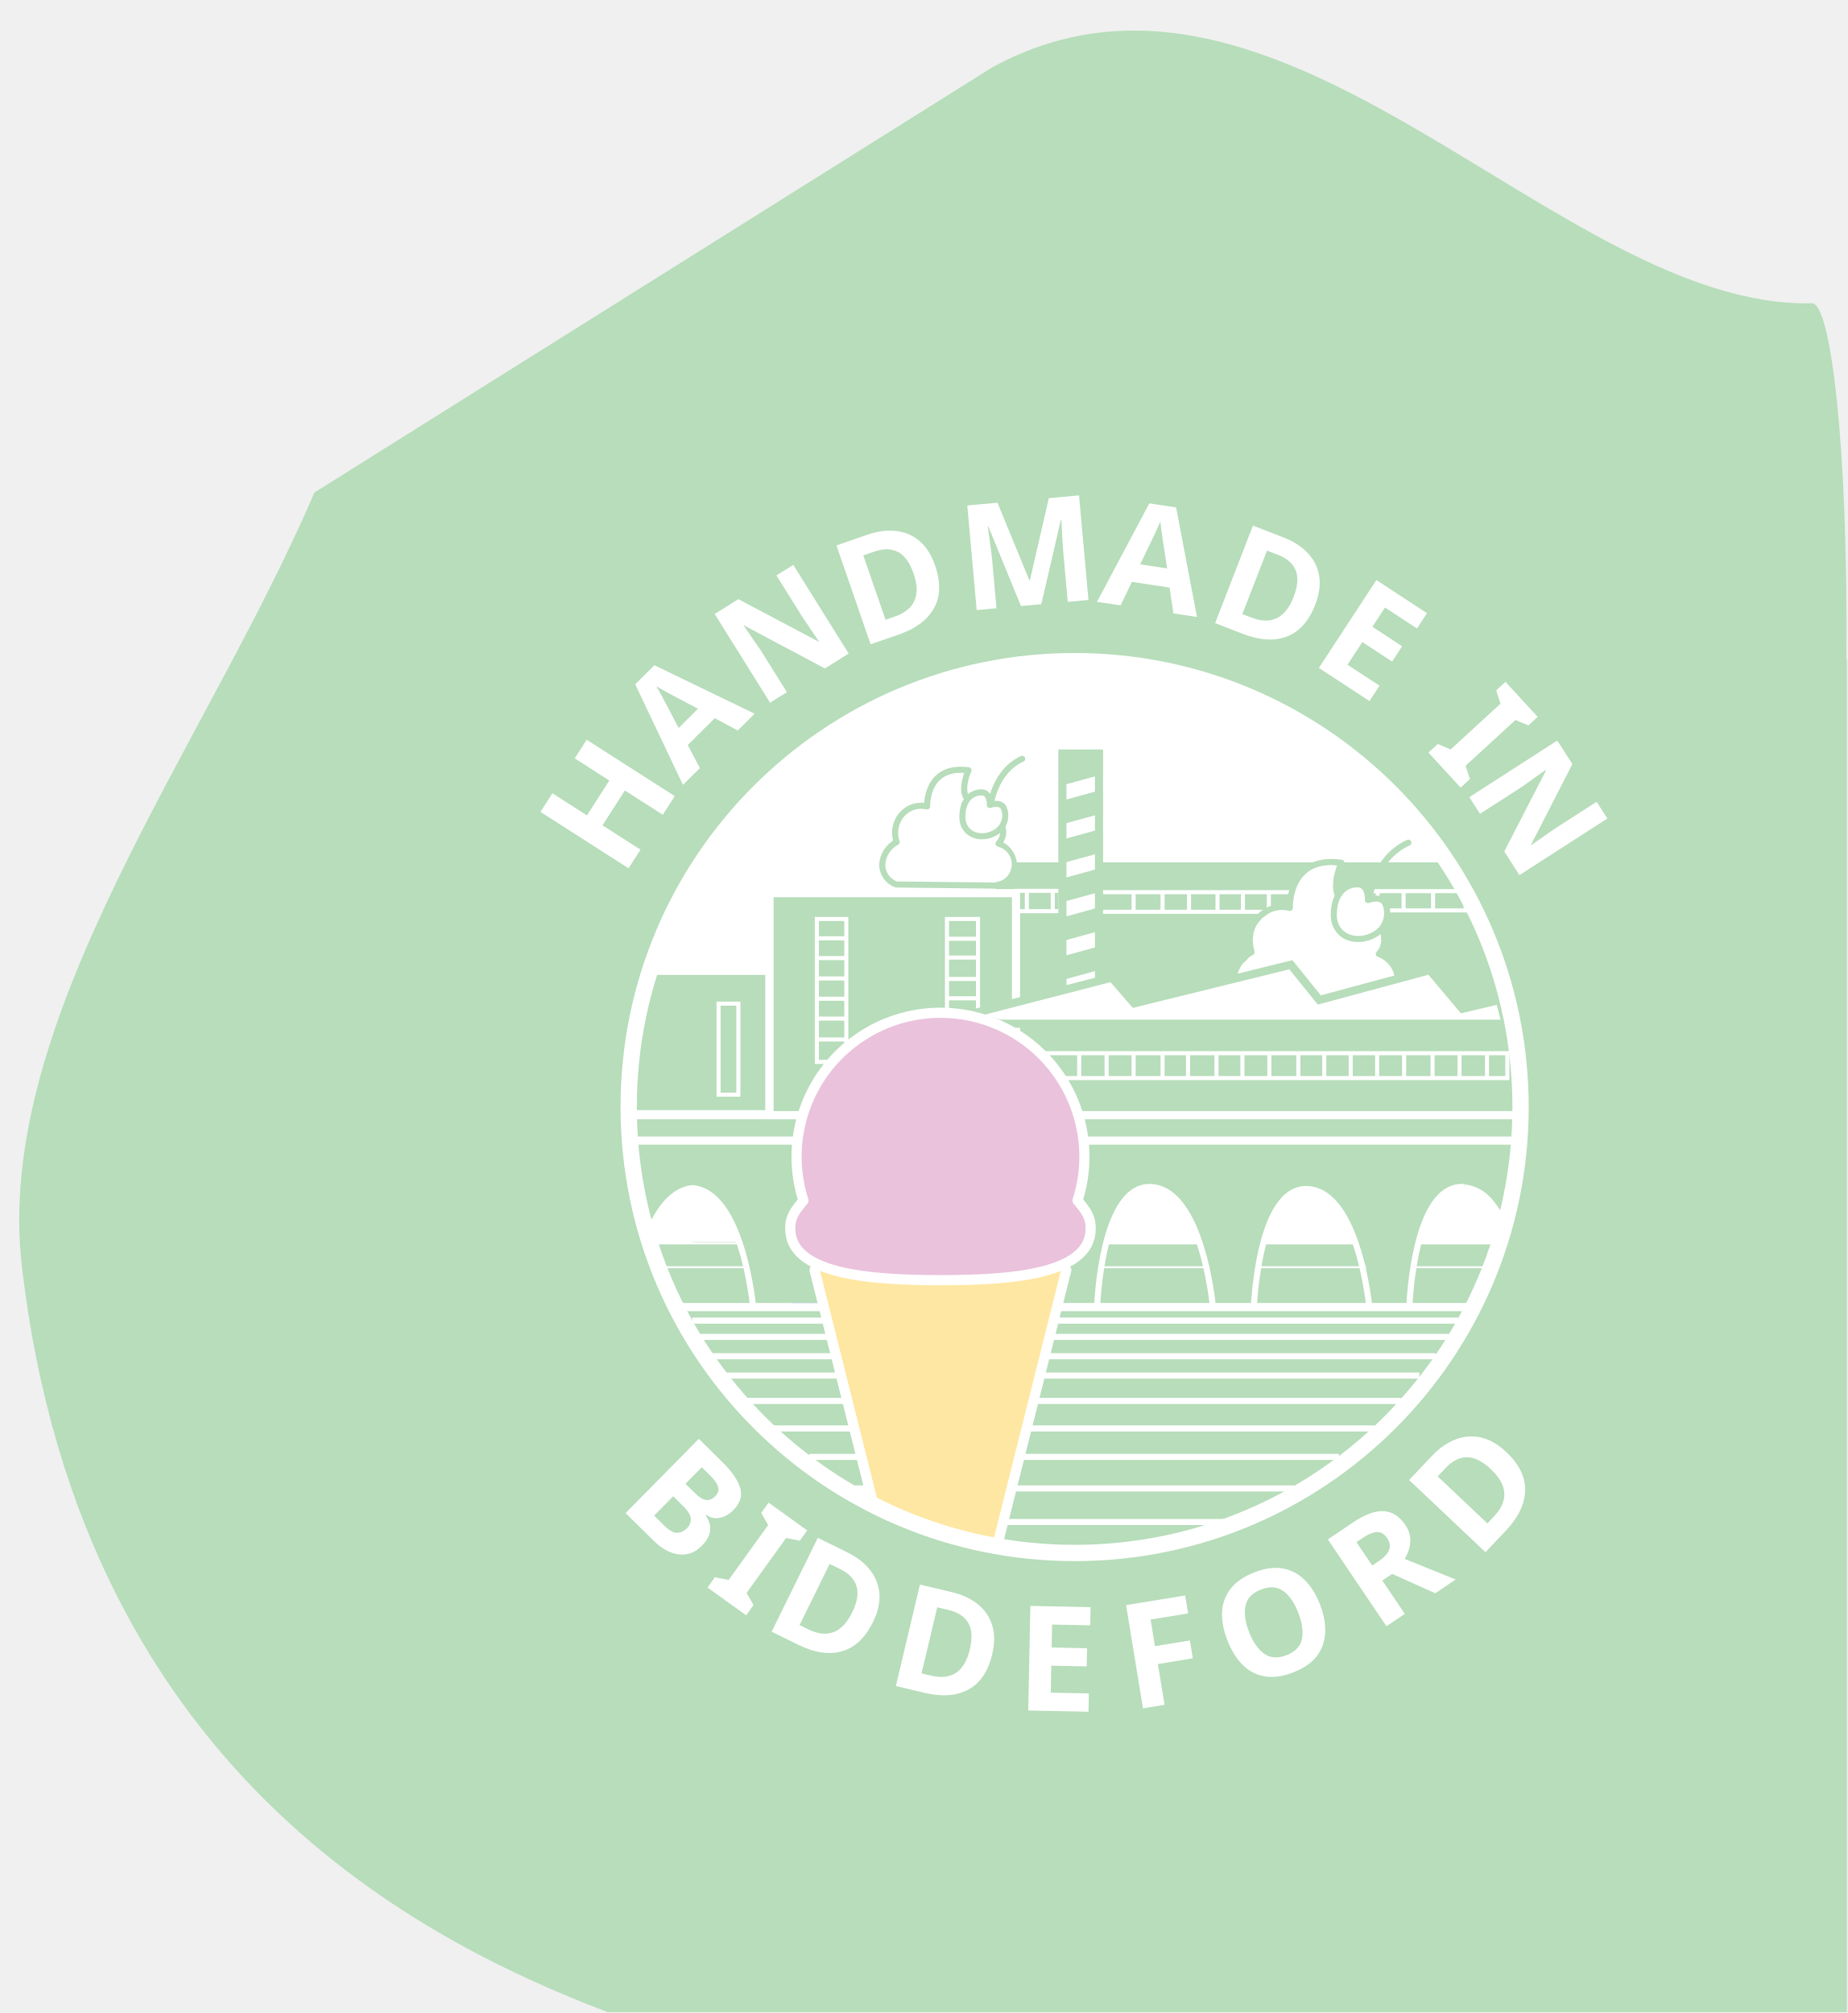
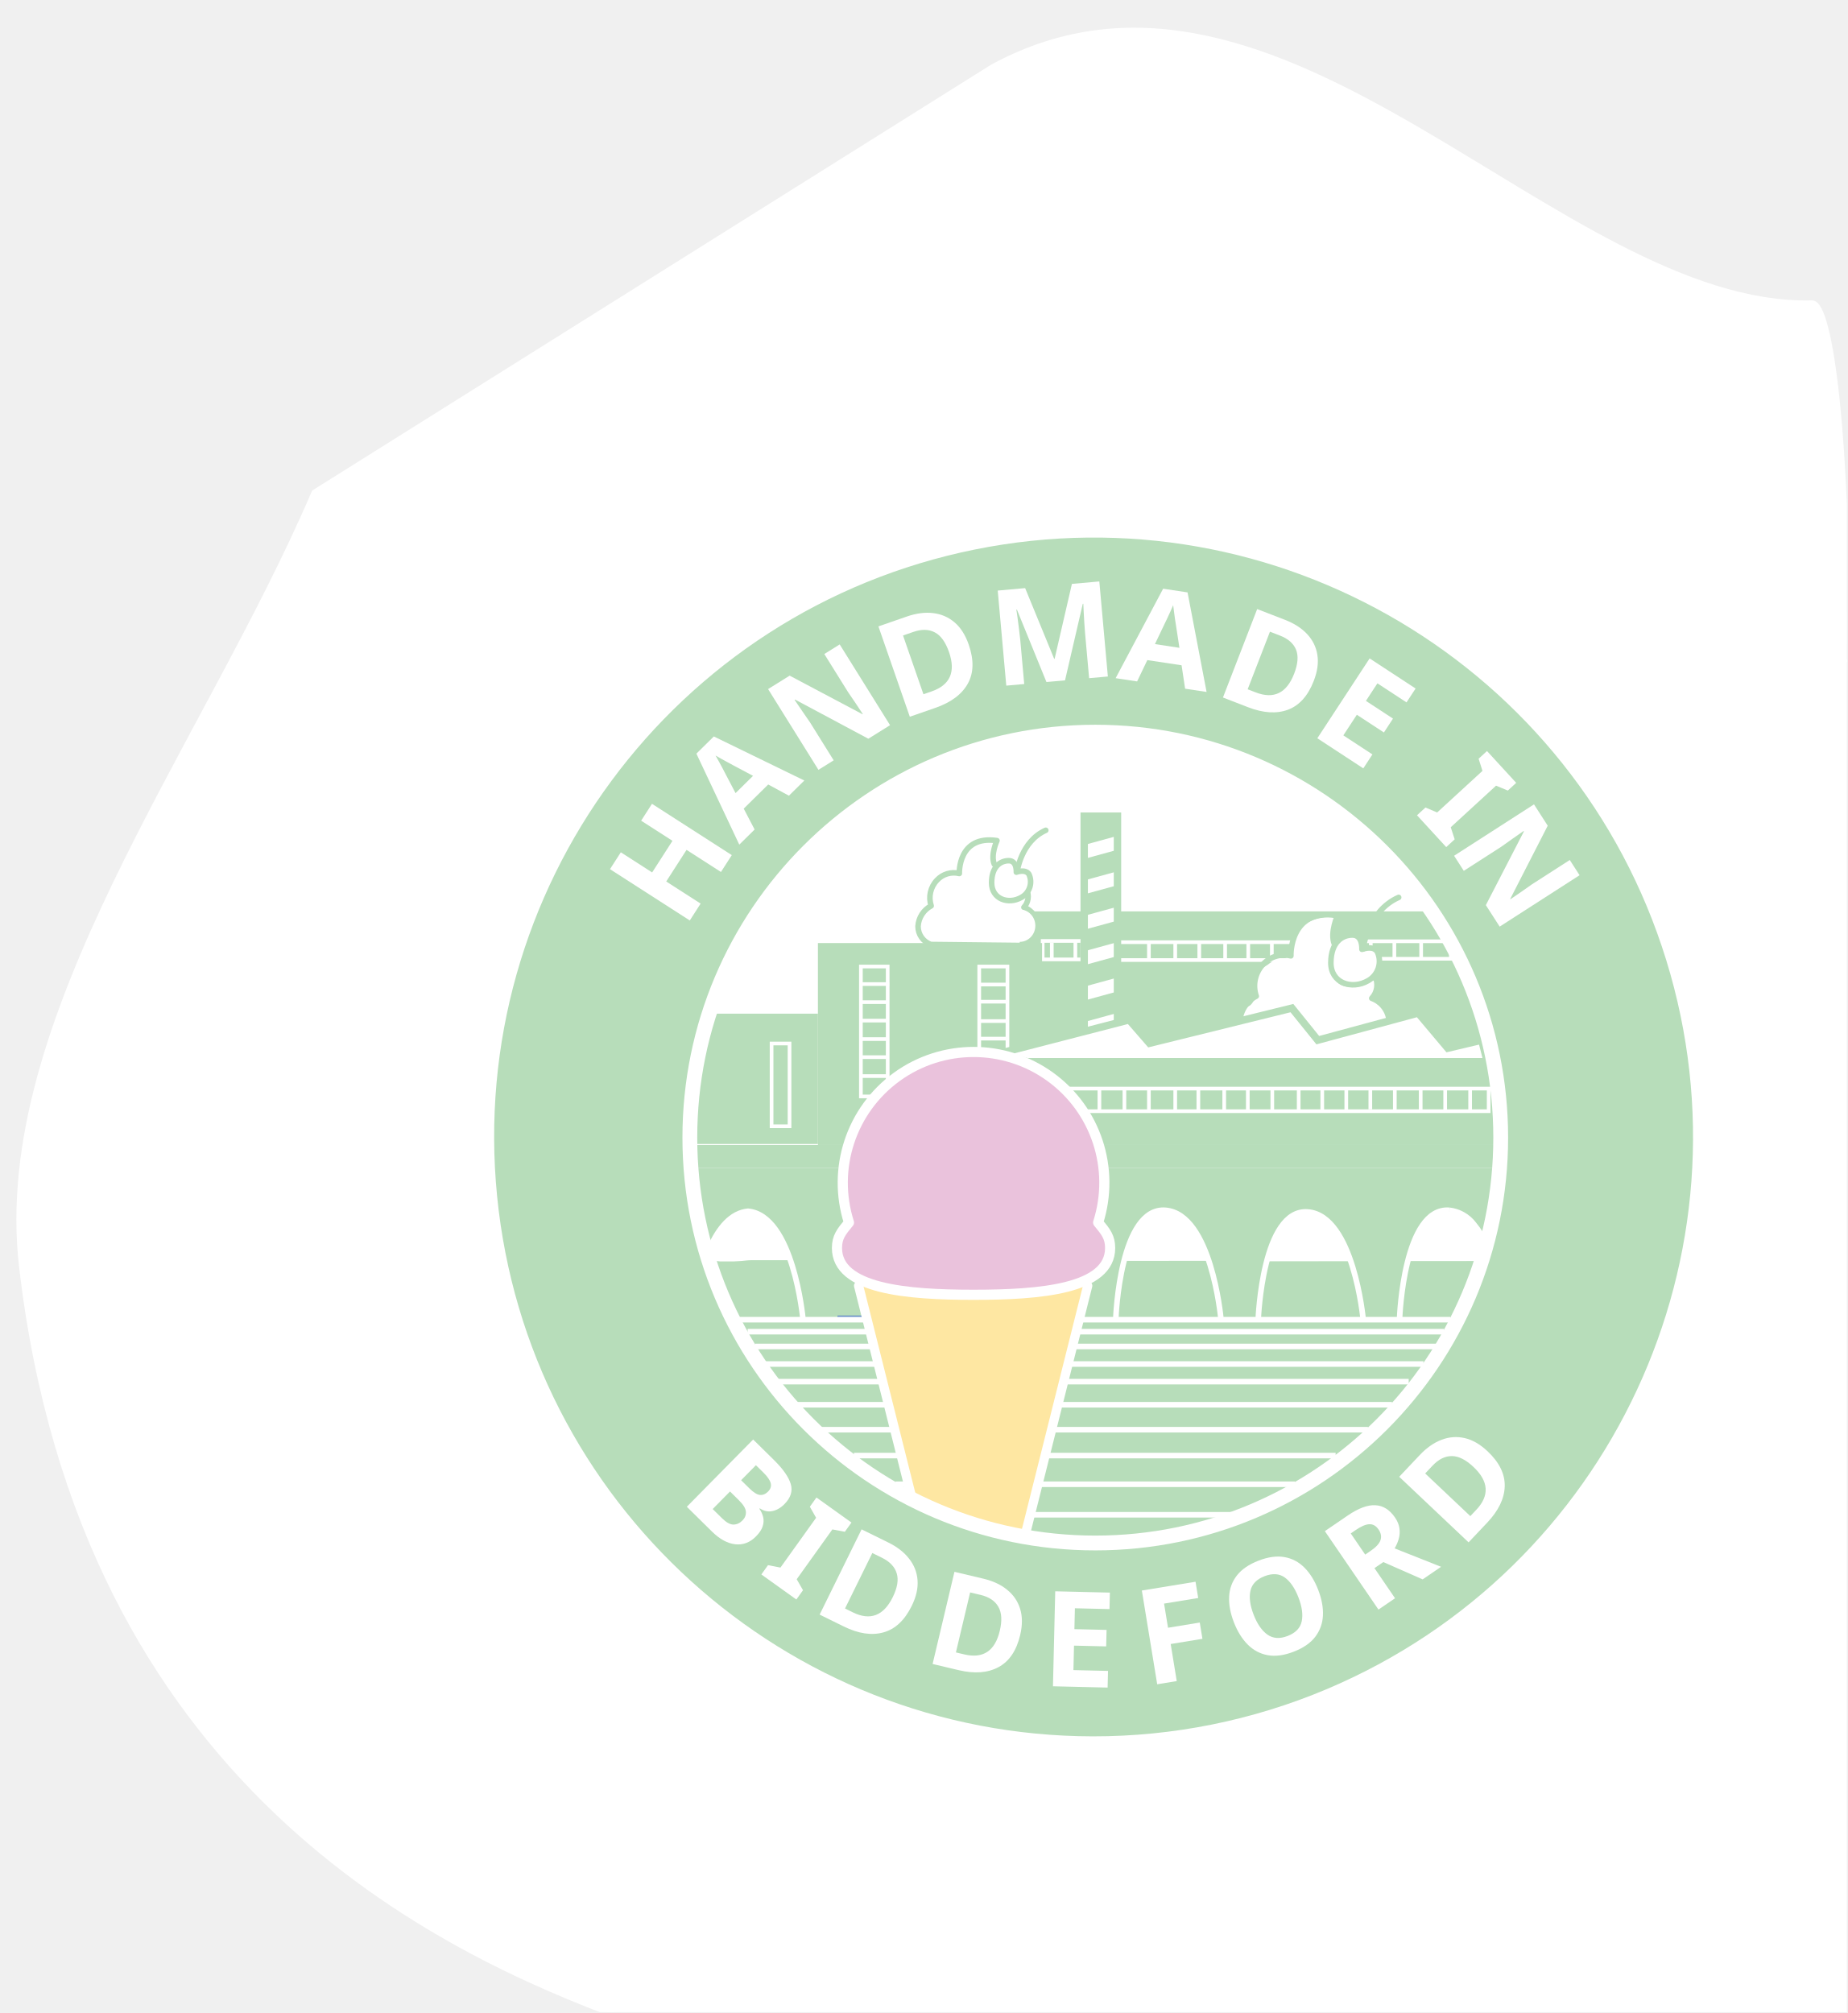
<svg xmlns="http://www.w3.org/2000/svg" id="Layer_1" data-name="Layer 1" viewBox="0 0 322.11 350.94">
  <defs>
-     <style>.cls-1,.cls-12,.cls-14,.cls-15,.cls-16,.cls-17,.cls-19,.cls-23{fill:none;}.cls-2{clip-path:url(#clip-path);}.cls-10,.cls-11,.cls-3,.cls-8,.cls-9{fill:#b7ddba;}.cls-13,.cls-20,.cls-24,.cls-26,.cls-4{fill:#fff;}.cls-5{fill:#7f8081;}.cls-6{fill:#6a92c7;}.cls-7{fill:#485ea4;}.cls-18,.cls-7{stroke:#010101;}.cls-10,.cls-11,.cls-12,.cls-13,.cls-14,.cls-15,.cls-16,.cls-19,.cls-20,.cls-23,.cls-7,.cls-8,.cls-9{stroke-miterlimit:10;}.cls-7,.cls-8{stroke-width:0.35px;}.cls-10,.cls-11,.cls-12,.cls-13,.cls-16,.cls-22,.cls-23,.cls-25,.cls-8,.cls-9{stroke:#fff;}.cls-18,.cls-19,.cls-20,.cls-9{stroke-width:1.42px;}.cls-10,.cls-12,.cls-13,.cls-14{stroke-width:0.71px;}.cls-11{stroke-width:1.43px;}.cls-14,.cls-15{stroke:#231f20;}.cls-15,.cls-16,.cls-17,.cls-24{stroke-width:1.06px;}.cls-17,.cls-19,.cls-20,.cls-24{stroke:#b7ddba;}.cls-17,.cls-18,.cls-22,.cls-24,.cls-25{stroke-linecap:round;stroke-linejoin:round;}.cls-18{fill:#f26342;}.cls-21{clip-path:url(#clip-path-2);}.cls-22{fill:#fee7a2;}.cls-22,.cls-25{stroke-width:1.77px;}.cls-23{stroke-width:2.84px;}.cls-25{fill:#eac2dc;}.cls-26{font-size:25.53px;font-family:Averta-Semibold, Averta;font-weight:700;}</style>
+     <style>.cls-1,.cls-10,.cls-11,.cls-12,.cls-13,.cls-14,.cls-15,.cls-16,.cls-20{fill:none;}.cls-2{clip-path:url(#clip-path);}.cls-17,.cls-21,.cls-23,.cls-24,.cls-25,.cls-26,.cls-27,.cls-28,.cls-3,.cls-4{fill:#fff;}.cls-10,.cls-13,.cls-19,.cls-20,.cls-22,.cls-3,.cls-9{stroke:#fff;}.cls-10,.cls-11,.cls-12,.cls-13,.cls-16,.cls-17,.cls-20,.cls-3,.cls-8,.cls-9{stroke-miterlimit:10;}.cls-5{fill:#7f8081;}.cls-6,.cls-9{fill:#b7ddba;}.cls-7{fill:#6a92c7;}.cls-8{fill:#485ea4;stroke-width:0.32px;}.cls-15,.cls-8{stroke:#010101;}.cls-10,.cls-11,.cls-9{stroke-width:0.64px;}.cls-11,.cls-12{stroke:#231f20;}.cls-12,.cls-13,.cls-14,.cls-21{stroke-width:0.97px;}.cls-14,.cls-16,.cls-17,.cls-21{stroke:#b7ddba;}.cls-14,.cls-15,.cls-19,.cls-21,.cls-22{stroke-linecap:round;stroke-linejoin:round;}.cls-15,.cls-16,.cls-17{stroke-width:1.29px;}.cls-18{clip-path:url(#clip-path-2);}.cls-19{fill:#fee7a2;stroke-width:1.61px;}.cls-20{stroke-width:2.58px;}.cls-22{fill:#eac2dc;stroke-width:1.77px;}.cls-23,.cls-24,.cls-25,.cls-26,.cls-27,.cls-28{isolation:isolate;font-family:Averta-Bold, Averta;font-weight:700;}.cls-23{font-size:23.21px;}.cls-24{font-size:23.14px;}.cls-25{font-size:23.34px;}.cls-26{font-size:23.3px;}.cls-27{font-size:23.15px;}.cls-28{font-size:23.31px;}</style>
    <clipPath id="clip-path">
-       <rect class="cls-1" x="0.14" y="0.15" width="321.84" height="350.64" transform="translate(322.11 350.94) rotate(-180)" />
+       <rect class="cls-1" x="0.13" y="0.15" width="321.84" height="350.64" />
    </clipPath>
    <clipPath id="clip-path-2">
-       <circle class="cls-1" cx="187.34" cy="193" r="77.74" />
+       <circle class="cls-1" cx="190.94" cy="198.32" r="70.68" />
    </clipPath>
  </defs>
  <g class="cls-2">
    <path class="cls-3" d="M54.81,85.87,173,11.73c50.38-27.41,98.58,42.18,142.88,41.14,3.26-.08,6.31,24.61,6,62.07h3.66V356.27H244.11v-4.33H109c-32.5-12-94.64-40.88-105.17-131.06C-1.25,177.64,35.79,130.28,54.81,85.87Z" />
  </g>
-   <path class="cls-4" d="M155.16,154.36a12,12,0,0,1-1.37-2.26,5.85,5.85,0,0,1,.26-1.55c.6-1.86,2-2.83,2.27-4.75a6.07,6.07,0,0,1,1.12-3.19c1.16-1.25,3.78-.56,4.45-2.12a3.83,3.83,0,0,0,.2-1,5.31,5.31,0,0,1,5.49-4.32,1,1,0,0,1,.61.21c.12.12-.09.33,0,.49.4,1.41,0,2.8-.22,4.25a5.16,5.16,0,0,0,1.25,4.2c1.06,1,2.76,1.08,4.22.77.54-.11,1.23-.19,1.5.29s-.09,1,0,1.46c.08.29-.63.6-.42.82.9.92,2.41,2.09,2.38,3.37a3.89,3.89,0,0,1-1.81,3.23c-1,.61-1.51,1.26-2.7,1.29-4,.09-8.66-.42-12.62-.33C157.81,155.32,156.45,155.83,155.16,154.36Z" />
-   <rect class="cls-5" x="110.4" y="204" width="160.62" height="12.41" />
-   <rect class="cls-3" x="109.51" y="198.85" width="156.98" height="28.99" />
-   <polygon class="cls-6" points="153.37 228.35 137.79 228.35 138.68 220.19 153.37 220.19 153.37 228.35" />
-   <polygon class="cls-7" points="153.07 220.93 138.59 220.93 138.59 216.76 151.83 216.76 153.07 220.93" />
-   <path class="cls-4" d="M247.4,216.71a11,11,0,0,1,1.29-4.55,9,9,0,0,1,4.19-4.59,5.57,5.57,0,0,1,5.78,1A26.75,26.75,0,0,0,261,211a1.67,1.67,0,0,1,.54.48,1.36,1.36,0,0,1,.12.75,8.16,8.16,0,0,1-1.16,4.51Z" />
-   <path class="cls-4" d="M220.13,216.77a10.78,10.78,0,0,1,2.18-5.85c1.14-1.69,2.64-3.35,4.64-3.69a5.6,5.6,0,0,1,3.88.92,12.4,12.4,0,0,1,2.92,2.82,9.11,9.11,0,0,1,.91,1.32c.76,1.4.9,3.08,1.67,4.47Z" />
-   <path class="cls-4" d="M192.83,216.65A10.7,10.7,0,0,1,195,210.8c1.14-1.69,2.64-3.35,4.64-3.69a5.66,5.66,0,0,1,3.88.93,12.56,12.56,0,0,1,2.92,2.81,10,10,0,0,1,.91,1.32c.76,1.4.9,3.08,1.67,4.47Z" />
-   <polygon class="cls-3" points="238.84 228.35 218.63 228.35 219.16 220.19 237.33 220.19 238.84 228.35" />
-   <polygon class="cls-8" points="237.95 220.93 219.16 220.93 220.32 216.76 236.45 216.76 237.95 220.93" />
-   <polygon class="cls-8" points="210.65 220.93 191.86 220.93 193.02 216.76 209.15 216.76 210.65 220.93" />
-   <polygon class="cls-3" points="266.05 228.35 245.84 228.35 246.37 220.19 264.55 220.19 266.05 228.35" />
-   <polygon class="cls-8" points="265.17 220.93 246.37 220.93 247.54 216.76 263.66 216.76 265.17 220.93" />
-   <rect class="cls-3" x="115.01" y="220.19" width="15.58" height="8.17" />
-   <path class="cls-4" d="M113.32,214.19a8.23,8.23,0,0,1,1.26-2.51,11.54,11.54,0,0,1,4.18-3.75,6.78,6.78,0,0,1,2.67-.51,3.69,3.69,0,0,1,1.8.37,8.36,8.36,0,0,1,1.73,1.78c.42.46.93.84,1.31,1.33a7,7,0,0,1,.77,1.36c.67,1.4,1.25,2.86,1.91,4.26h-7.62C119.09,216.52,112.32,218.27,113.32,214.19Z" />
-   <rect class="cls-4" x="113.35" y="113.58" width="148.21" height="55.08" />
-   <rect class="cls-9" x="172.85" y="149.63" width="91.95" height="44.79" />
-   <rect class="cls-9" x="108.98" y="169.25" width="25.17" height="25" />
-   <polygon class="cls-8" points="130.29 220.93 114.3 220.93 114.3 216.76 128.93 216.76 130.29 220.93" />
-   <rect class="cls-9" x="109.51" y="194.42" width="155.83" height="4.43" />
-   <rect class="cls-10" x="191.55" y="155.54" width="33.81" height="3.42" />
-   <rect class="cls-10" x="232.88" y="155.36" width="22.63" height="3.36" />
-   <rect class="cls-10" x="177.26" y="155.3" width="7.6" height="3.55" />
-   <path class="cls-11" d="M117.61,227.87h139a97.08,97.08,0,0,1-24.25,28.21c-21.57,17-63.71,25.27-98.42-5C126.34,244.48,125.44,238.84,117.61,227.87Z" />
-   <path class="cls-4" d="M216.55,175.69c-1.23-.31-.78-1.44-1.07-2.67s-1.14-2.4-.4-3.56a4.13,4.13,0,0,1,1-1.23c.28-.2.61-.33.89-.53,1-.72,1.1-2.12,1.07-3.33s-.07-2.58.76-3.47a15.52,15.52,0,0,1,1.61-1.14,4.93,4.93,0,0,1,2.61-1.06,2.1,2.1,0,0,0,1.65-.81,4.16,4.16,0,0,0,.32-1.73,5.77,5.77,0,0,1,2.87-4.34,7.94,7.94,0,0,1,5.49-.92c.2,2.44-.51,4.91-.41,7.6.05,1.6-.43,3.41.66,4.57s2.64,1.07,4.06.86a21.11,21.11,0,0,0,3.53-1.37c-.36,1.56-.93,4.73.64,5,1.28.25.9.51,1,.88a6,6,0,0,1,.51,1.85c.12,1.88,0,4.18-1.61,5.1a4.86,4.86,0,0,1-2.07.47,109.75,109.75,0,0,1-12.3.28c-2-.06-4.05-.2-6.07-.36C219.77,175.69,218.12,176.08,216.55,175.69Z" />
-   <rect class="cls-10" x="125.27" y="174.97" width="3.45" height="15.87" />
-   <rect class="cls-9" x="134.15" y="155.71" width="42.97" height="38.71" />
-   <rect class="cls-10" x="142.4" y="160.21" width="5.14" height="24.92" />
-   <rect class="cls-10" x="165.09" y="160.21" width="5.41" height="17.48" />
-   <line class="cls-12" x1="142.13" y1="163.58" x2="147.81" y2="163.58" />
-   <line class="cls-12" x1="142.31" y1="167.03" x2="147.54" y2="167.03" />
-   <line class="cls-12" x1="142.31" y1="170.58" x2="147.54" y2="170.58" />
-   <line class="cls-12" x1="142.22" y1="174.12" x2="147.45" y2="174.12" />
-   <line class="cls-12" x1="142.31" y1="177.58" x2="147.63" y2="177.58" />
-   <line class="cls-12" x1="142.4" y1="181.22" x2="147.36" y2="181.22" />
-   <line class="cls-13" x1="165.18" y1="163.66" x2="170.41" y2="163.66" />
-   <line class="cls-13" x1="164.91" y1="166.94" x2="170.59" y2="166.94" />
-   <line class="cls-13" x1="165" y1="170.67" x2="170.67" y2="170.67" />
-   <line class="cls-13" x1="165" y1="174.04" x2="170.59" y2="174.04" />
-   <line class="cls-12" x1="179.01" y1="155.6" x2="179.01" y2="158.88" />
-   <line class="cls-12" x1="183.53" y1="155.42" x2="183.53" y2="158.97" />
-   <line class="cls-12" x1="197.62" y1="155.6" x2="197.62" y2="159.05" />
-   <line class="cls-12" x1="202.67" y1="155.69" x2="202.67" y2="158.88" />
-   <line class="cls-13" x1="207.28" y1="155.6" x2="207.28" y2="158.97" />
-   <line class="cls-12" x1="212.25" y1="155.6" x2="212.25" y2="158.88" />
-   <line class="cls-12" x1="216.68" y1="155.6" x2="216.68" y2="158.97" />
-   <line class="cls-12" x1="221.2" y1="155.6" x2="221.2" y2="158.88" />
-   <line class="cls-12" x1="240.17" y1="155.6" x2="240.17" y2="158.61" />
-   <line class="cls-12" x1="244.69" y1="155.6" x2="244.69" y2="158.88" />
-   <line class="cls-12" x1="249.83" y1="155.6" x2="249.83" y2="158.88" />
-   <line class="cls-14" x1="169.26" y1="183.52" x2="169.26" y2="187.86" />
-   <line class="cls-14" x1="173.87" y1="183.61" x2="173.87" y2="187.86" />
-   <line class="cls-14" x1="179.1" y1="183.52" x2="179.1" y2="187.86" />
-   <line class="cls-14" x1="183.53" y1="183.61" x2="183.53" y2="187.86" />
-   <polygon class="cls-3" points="262.77 183.61 262.77 187.95 259.23 187.95 259.23 187.77 259.23 183.61 262.77 183.61" />
-   <polygon class="cls-3" points="259.23 187.77 259.23 187.95 254.44 187.95 254.44 187.69 254.44 183.61 259.23 183.61 259.23 187.77" />
-   <polygon class="cls-3" points="254.44 187.69 254.44 187.95 249.74 187.95 249.74 183.7 249.74 183.61 254.44 183.61 254.44 187.69" />
-   <polygon class="cls-3" points="249.74 183.7 249.74 187.95 244.78 187.95 244.78 187.69 244.78 183.61 249.74 183.61 249.74 183.7" />
-   <polygon class="cls-3" points="244.78 187.69 244.78 187.95 240.08 187.95 240.08 187.6 240.08 183.61 244.78 183.61 244.78 187.69" />
-   <polygon class="cls-3" points="240.08 187.6 240.08 187.95 235.47 187.95 235.47 187.77 235.47 183.61 240.08 183.61 240.08 187.6" />
-   <polygon class="cls-3" points="235.47 187.77 235.47 187.95 230.86 187.95 230.86 183.61 235.47 183.61 235.47 187.77" />
-   <polygon class="cls-3" points="230.86 183.61 230.86 187.95 226.34 187.95 226.34 187.86 226.34 183.61 230.86 183.61" />
-   <polygon class="cls-3" points="226.34 187.86 226.34 187.95 221.29 187.95 221.29 187.77 221.29 183.61 226.34 183.61 226.34 187.86" />
-   <polygon class="cls-3" points="221.29 187.77 221.29 187.95 216.59 187.95 216.59 187.86 216.59 183.61 221.29 183.61 221.29 187.77" />
-   <polygon class="cls-3" points="216.59 187.86 216.59 187.95 212.07 187.95 212.07 183.61 216.59 183.61 216.59 187.86" />
-   <polygon class="cls-3" points="212.07 183.61 212.07 187.95 207.1 187.95 207.1 187.86 207.1 183.61 212.07 183.61" />
-   <polygon class="cls-3" points="207.1 187.86 207.1 187.95 202.67 187.95 202.67 187.77 202.67 183.61 207.1 183.61 207.1 187.86" />
-   <polygon class="cls-3" points="202.67 187.77 202.67 187.95 197.62 187.95 197.62 187.77 197.62 183.61 202.67 183.61 202.67 187.77" />
-   <polygon class="cls-3" points="197.62 187.77 197.62 187.95 192.92 187.95 192.92 187.77 192.92 183.61 197.62 183.61 197.62 187.77" />
-   <polygon class="cls-3" points="192.92 187.77 192.92 187.95 188.14 187.95 188.14 183.61 192.92 183.61 192.92 187.77" />
-   <rect class="cls-3" x="164.56" y="183.61" width="23.58" height="4.34" />
-   <polygon class="cls-12" points="259.23 183.61 262.77 183.61 262.77 187.95 259.23 187.95 254.44 187.95 249.74 187.95 244.78 187.95 240.08 187.95 235.47 187.95 230.86 187.95 226.34 187.95 221.29 187.95 216.59 187.95 212.07 187.95 207.1 187.95 202.67 187.95 197.62 187.95 192.92 187.95 188.14 187.95 164.56 187.95 164.56 183.61 188.14 183.61 192.92 183.61 197.62 183.61 202.67 183.61 207.1 183.61 212.07 183.61 216.59 183.61 221.29 183.61 226.34 183.61 230.86 183.61 235.47 183.61 240.08 183.61 244.78 183.61 249.74 183.61 254.44 183.61 259.23 183.61" />
-   <polyline class="cls-12" points="188.14 183.52 188.14 183.61 188.14 187.95 188.14 188.04" />
-   <polyline class="cls-12" points="192.92 183.52 192.92 183.61 192.92 187.77" />
-   <line class="cls-12" x1="197.62" y1="183.61" x2="197.62" y2="187.77" />
-   <polyline class="cls-12" points="202.67 183.52 202.67 183.61 202.67 187.77" />
-   <line class="cls-12" x1="207.11" y1="183.61" x2="207.11" y2="187.86" />
-   <line class="cls-12" x1="212.07" y1="183.61" x2="212.07" y2="187.95" />
-   <line class="cls-12" x1="216.59" y1="183.61" x2="216.59" y2="187.86" />
-   <polyline class="cls-12" points="221.29 183.52 221.29 183.61 221.29 187.77" />
-   <line class="cls-12" x1="226.34" y1="183.61" x2="226.34" y2="187.86" />
-   <line class="cls-12" x1="230.86" y1="183.61" x2="230.86" y2="187.95" />
-   <polyline class="cls-12" points="235.47 183.52 235.47 183.61 235.47 187.77" />
-   <line class="cls-12" x1="240.08" y1="183.61" x2="240.08" y2="187.6" />
-   <line class="cls-12" x1="244.78" y1="183.61" x2="244.78" y2="187.69" />
-   <polyline class="cls-12" points="249.74 183.7 249.74 187.95 249.74 188.13" />
-   <polyline class="cls-12" points="254.44 183.43 254.44 183.61 254.44 187.69" />
-   <line class="cls-12" x1="259.23" y1="183.61" x2="259.23" y2="187.77" />
-   <path class="cls-15" d="M164,227.35s.79-21.29,9.53-20.58,10.59,20.58,10.59,20.58" />
-   <line class="cls-16" x1="120.68" y1="230.23" x2="254.17" y2="230.23" />
-   <line class="cls-16" x1="122.1" y1="233.07" x2="253.11" y2="233.07" />
-   <line class="cls-16" x1="124.05" y1="236.44" x2="250.27" y2="236.44" />
-   <line class="cls-16" x1="126.35" y1="239.81" x2="247.44" y2="239.81" />
-   <line class="cls-16" x1="244.25" y1="244.24" x2="129.37" y2="244.24" />
-   <line class="cls-16" x1="239.64" y1="249.03" x2="134.51" y2="249.03" />
-   <line class="cls-16" x1="233.43" y1="253.99" x2="141.07" y2="253.99" />
-   <line class="cls-16" x1="225.63" y1="259.49" x2="149.05" y2="259.49" />
-   <line class="cls-16" x1="213.75" y1="265.34" x2="157.02" y2="265.34" />
-   <line class="cls-14" x1="235.56" y1="155.6" x2="235.56" y2="158.61" />
-   <path class="cls-17" d="M172.7,140.29s.74-5.85,5.5-8" />
-   <path class="cls-3" d="M186.85,307.83a115,115,0,1,1,44.89-9.07A114.62,114.62,0,0,1,186.85,307.83Zm0-193.06a77.74,77.74,0,1,0,55,22.77A77.23,77.23,0,0,0,186.85,114.77Z" />
-   <line class="cls-18" x1="218.11" y1="177.3" x2="240.58" y2="177.55" />
-   <path class="cls-16" d="M218.59,227.88s.78-21.28,9.52-20.57,10.6,20.57,10.6,20.57" />
-   <path class="cls-16" d="M120.68,207.13c8.75.71,10.59,20.58,10.59,20.58" />
-   <path class="cls-16" d="M245.71,227.53s.78-21.29,9.53-20.58" />
-   <path class="cls-16" d="M191.28,227.53s.79-21.29,9.53-20.58,10.6,20.58,10.6,20.58" />
-   <polyline class="cls-16" points="255.41 227.93 211.41 227.93 191.28 227.93 118.38 227.93" />
-   <path class="cls-16" d="M120.81,207.13c-3.28.26-5.73,3.34-7.34,6.94" />
-   <path class="cls-16" d="M255.24,207a6.89,6.89,0,0,1,4.69,2.68,17,17,0,0,1,2.38,3.87" />
-   <rect class="cls-3" x="185.21" y="131.31" width="6.38" height="46.27" />
-   <rect class="cls-4" x="185.03" y="149.68" width="6.65" height="2.57" transform="translate(-33.24 55.24) rotate(-15.35)" />
-   <rect class="cls-4" x="185.03" y="156.47" width="6.65" height="2.57" transform="translate(-35.04 55.48) rotate(-15.35)" />
-   <rect class="cls-4" x="185.03" y="163.26" width="6.65" height="2.57" transform="translate(-36.83 55.72) rotate(-15.35)" />
-   <rect class="cls-4" x="185.03" y="142.89" width="6.65" height="2.57" transform="translate(-31.44 54.99) rotate(-15.35)" />
-   <rect class="cls-4" x="185.03" y="136.1" width="6.65" height="2.57" transform="translate(-29.64 54.75) rotate(-15.35)" />
-   <rect class="cls-4" x="185.03" y="170.05" width="6.65" height="2.57" transform="translate(-38.63 55.96) rotate(-15.35)" />
-   <path class="cls-17" d="M168.32,138.79c-.73-1.79.52-4.5.52-4.5-7.52-1-7.22,6.31-7.22,6.31a4.4,4.4,0,0,0-4.3,1.29,4.91,4.91,0,0,0-1,4.91,4.75,4.75,0,0,0-2.52,3.92,3.69,3.69,0,0,0,2.45,3.48l18,.2a3.82,3.82,0,0,0,2.52-3.59,4.09,4.09,0,0,0-2.7-3.73,3,3,0,0,0,.51-3.4" />
-   <path class="cls-4" d="M241.42,157.39a4.25,4.25,0,0,1-1.81,5.55c-3.08,1.76-7.13.44-7.09-3.5s2.2-5.29,4.17-5.27,1.79,2.74,1.79,2.74l.18-.06C239.2,156.68,240.75,156.32,241.42,157.39Z" />
-   <path class="cls-17" d="M218.11,175.18a4.63,4.63,0,0,1-3.06-4.35A5.91,5.91,0,0,1,218.2,166s-1.3-3.57,1.3-6.12a5.47,5.47,0,0,1,5.35-1.61s-.37-9.16,9-7.86c0,0-1.56,3.38-.65,5.61" />
-   <path class="cls-17" d="M240.58,175.42a4.75,4.75,0,0,0,3.14-4.47,5.1,5.1,0,0,0-3.36-4.65s1.65-1.45.62-4.24" />
-   <path class="cls-17" d="M238.48,156.91s.17-2.72-1.79-2.74-4.14,1.34-4.17,5.27,4,5.26,7.09,3.5a4.25,4.25,0,0,0,1.81-5.55c-.67-1.07-2.22-.71-2.76-.54Z" />
-   <path class="cls-17" d="M238.66,156.85s.92-7.29,6.86-9.94" />
-   <rect class="cls-3" x="134.63" y="212.36" width="14.42" height="14.77" />
-   <rect class="cls-19" x="185.21" y="131.37" width="6.38" height="46.27" />
-   <polygon class="cls-20" points="249.27 169.13 254.94 175.87 261.44 174.33 262.51 178.47 174.22 178.47 169.14 176.81 193.84 170.43 197.74 174.92 225.04 168.19 230 174.33 249.27 169.13" />
-   <circle class="cls-1" cx="187.34" cy="193" r="77.74" />
-   <g class="cls-21">
-     <path class="cls-22" d="M164,177.64m-22,43.78,17.79,70.93,1.16,4.6a3.12,3.12,0,0,0,6,0l18.94-75.53" />
+   <rect class="cls-1" x="0.13" y="0.15" width="321.84" height="350.64" />
+   <path class="cls-4" d="M161.69,163.18a10.22,10.22,0,0,1-1.25-2.05,5.63,5.63,0,0,1,.24-1.41c.54-1.68,1.78-2.57,2.06-4.31a5.42,5.42,0,0,1,1-2.91c1-1.14,3.44-.5,4-1.93a3.07,3.07,0,0,0,.18-.85,4.85,4.85,0,0,1,5-3.93.83.83,0,0,1,.56.19c.11.1-.08.29,0,.44a8.93,8.93,0,0,1-.2,3.87,4.65,4.65,0,0,0,1.14,3.81,4.18,4.18,0,0,0,3.84.71c.48-.1,1.12-.18,1.36.25s-.08.9,0,1.33c.08.27-.57.55-.37.75.81.84,2.19,1.9,2.16,3.07a3.54,3.54,0,0,1-1.65,2.93c-.92.55-1.37,1.15-2.45,1.17-3.6.09-7.88-.38-11.47-.29C164.1,164.06,162.86,164.52,161.69,163.18Z" />
+   <rect class="cls-5" x="120.99" y="208.31" width="146.02" height="11.28" />
+   <rect class="cls-6" x="120.19" y="203.64" width="142.71" height="26.35" />
+   <polygon class="cls-7" points="160.06 230.46 145.89 230.46 146.7 223.03 160.06 223.03 160.06 230.46" />
+   <polygon class="cls-8" points="159.78 223.71 146.62 223.71 146.62 219.91 158.66 219.91 159.78 223.71" />
+   <path class="cls-4" d="M245.54,219.87a10,10,0,0,1,1.18-4.14,8.12,8.12,0,0,1,3.81-4.17,5,5,0,0,1,5.25.9,24.46,24.46,0,0,0,2.14,2.18,1.87,1.87,0,0,1,.5.43,1.37,1.37,0,0,1,.1.69,7.35,7.35,0,0,1-1,4.1Z" />
+   <path class="cls-4" d="M220.75,219.93a9.75,9.75,0,0,1,2-5.33,7,7,0,0,1,4.21-3.35,5.14,5.14,0,0,1,3.53.84,10.92,10.92,0,0,1,2.65,2.56,8.27,8.27,0,0,1,.83,1.2c.69,1.27.82,2.8,1.52,4.06Z" />
+   <path class="cls-4" d="M195.93,219.82a9.75,9.75,0,0,1,2-5.32c1-1.54,2.39-3.05,4.21-3.36a5.14,5.14,0,0,1,3.53.84,11.3,11.3,0,0,1,2.65,2.56,8.27,8.27,0,0,1,.83,1.2c.69,1.27.82,2.8,1.52,4.07Z" />
+   <polygon class="cls-6" points="237.76 230.46 219.39 230.46 219.87 223.03 236.39 223.03 237.76 230.46" />
+   <polygon class="cls-6" points="236.95 223.71 219.87 223.71 220.93 219.91 235.59 219.91 236.95 223.71" />
+   <polygon class="cls-6" points="212.13 223.71 195.05 223.71 196.1 219.91 210.77 219.91 212.13 223.71" />
+   <polygon class="cls-6" points="262.5 230.46 244.13 230.46 244.61 223.03 261.13 223.03 262.5 230.46" />
+   <polygon class="cls-6" points="261.69 223.71 244.61 223.71 245.66 219.91 260.33 219.91 261.69 223.71" />
+   <rect class="cls-6" x="125.18" y="223.03" width="14.17" height="7.42" />
+   <path class="cls-4" d="M123.65,217.58a7.51,7.51,0,0,1,1.14-2.28,10.56,10.56,0,0,1,3.8-3.41,6.33,6.33,0,0,1,2.43-.47,3.32,3.32,0,0,1,1.64.34,7.54,7.54,0,0,1,1.57,1.62c.38.41.84.76,1.19,1.21a5.75,5.75,0,0,1,.7,1.23c.61,1.28,1.14,2.6,1.74,3.88h-6.93C128.89,219.7,122.74,221.28,123.65,217.58Z" />
+   <rect class="cls-4" x="123.19" y="127.78" width="134.74" height="50.07" />
+   <rect class="cls-6" x="177.77" y="158.89" width="83.59" height="40.72" />
+   <rect class="cls-6" x="119.7" y="176.72" width="22.89" height="22.72" />
+   <polygon class="cls-6" points="139.07 223.71 124.54 223.71 124.54 219.91 137.83 219.91 139.07 223.71" />
+   <rect class="cls-6" x="120.19" y="199.61" width="141.67" height="4.03" />
+   <rect class="cls-9" x="194.77" y="164.26" width="30.73" height="3.11" />
+   <rect class="cls-9" x="232.35" y="164.1" width="20.58" height="3.05" />
+   <rect class="cls-9" x="181.77" y="164.04" width="6.91" height="3.22" />
+   <path class="cls-6" d="M127.55,230H253.9a88.09,88.09,0,0,1-22,25.65c-19.61,15.48-57.92,23-89.47-4.53C135.48,245.12,134.67,240,127.55,230Z" />
+   <path class="cls-4" d="M217.49,182.57c-1.11-.27-.71-1.31-1-2.42s-1-2.18-.37-3.24a3.9,3.9,0,0,1,.94-1.12c.26-.18.56-.3.82-.48.89-.65,1-1.92,1-3a4.31,4.31,0,0,1,.69-3.14,12.15,12.15,0,0,1,1.46-1,4.56,4.56,0,0,1,2.38-1,1.91,1.91,0,0,0,1.49-.74,3.66,3.66,0,0,0,.29-1.57,5.26,5.26,0,0,1,2.61-3.94,7.22,7.22,0,0,1,5-.84c.19,2.22-.45,4.46-.37,6.91,0,1.45-.39,3.1.6,4.16s2.4,1,3.7.78a19.58,19.58,0,0,0,3.21-1.25c-.33,1.42-.85,4.3.58,4.58,1.16.23.81.47.94.8a5.53,5.53,0,0,1,.47,1.69c.11,1.71,0,3.79-1.47,4.63a4.53,4.53,0,0,1-1.88.43,101.72,101.72,0,0,1-11.18.26c-1.84-.06-3.68-.19-5.52-.33C220.43,182.58,218.92,182.93,217.49,182.57Z" />
+   <rect class="cls-9" x="134.51" y="181.92" width="3.13" height="14.43" />
+   <rect class="cls-6" x="142.59" y="164.41" width="39.07" height="35.2" />
+   <rect class="cls-9" x="150.08" y="168.5" width="4.67" height="22.65" />
+   <rect class="cls-9" x="170.71" y="168.5" width="4.92" height="15.89" />
+   <line class="cls-10" x1="149.84" y1="171.56" x2="155" y2="171.56" />
+   <line class="cls-10" x1="150" y1="174.71" x2="154.76" y2="174.71" />
+   <line class="cls-10" x1="150" y1="177.93" x2="154.76" y2="177.93" />
+   <line class="cls-10" x1="149.92" y1="181.15" x2="154.68" y2="181.15" />
+   <line class="cls-10" x1="150" y1="184.3" x2="154.84" y2="184.3" />
+   <line class="cls-10" x1="150.08" y1="187.6" x2="154.6" y2="187.6" />
+   <line class="cls-10" x1="170.79" y1="171.64" x2="175.55" y2="171.64" />
+   <line class="cls-10" x1="170.55" y1="174.63" x2="175.71" y2="174.63" />
+   <line class="cls-10" x1="170.63" y1="178.01" x2="175.79" y2="178.01" />
+   <line class="cls-10" x1="170.63" y1="181.07" x2="175.71" y2="181.07" />
+   <line class="cls-10" x1="183.36" y1="164.31" x2="183.36" y2="167.29" />
+   <line class="cls-10" x1="187.47" y1="164.15" x2="187.47" y2="167.37" />
+   <line class="cls-10" x1="200.29" y1="164.31" x2="200.29" y2="167.45" />
+   <line class="cls-10" x1="204.88" y1="164.39" x2="204.88" y2="167.29" />
+   <line class="cls-10" x1="209.07" y1="164.31" x2="209.07" y2="167.37" />
+   <line class="cls-10" x1="213.58" y1="164.31" x2="213.58" y2="167.29" />
+   <line class="cls-10" x1="217.61" y1="164.31" x2="217.61" y2="167.37" />
+   <line class="cls-10" x1="221.72" y1="164.31" x2="221.72" y2="167.29" />
+   <line class="cls-10" x1="238.97" y1="164.31" x2="238.97" y2="167.05" />
+   <line class="cls-10" x1="243.08" y1="164.31" x2="243.08" y2="167.29" />
+   <line class="cls-10" x1="247.75" y1="164.31" x2="247.75" y2="167.29" />
+   <line class="cls-11" x1="174.5" y1="189.7" x2="174.5" y2="193.64" />
+   <line class="cls-11" x1="178.69" y1="189.78" x2="178.69" y2="193.64" />
+   <line class="cls-11" x1="183.45" y1="189.7" x2="183.45" y2="193.64" />
+   <line class="cls-11" x1="187.47" y1="189.78" x2="187.47" y2="193.64" />
+   <polygon class="cls-6" points="259.52 189.78 259.52 193.72 256.29 193.72 256.29 193.56 256.29 189.78 259.52 189.78" />
+   <polygon class="cls-6" points="256.29 193.56 256.29 193.72 251.94 193.72 251.94 193.48 251.94 189.78 256.29 189.78 256.29 193.56" />
+   <polygon class="cls-6" points="251.94 193.48 251.94 193.72 247.67 193.72 247.67 189.86 247.67 189.78 251.94 189.78 251.94 193.48" />
+   <polygon class="cls-6" points="247.67 189.86 247.67 193.72 243.16 193.72 243.16 193.48 243.16 189.78 247.67 189.78 247.67 189.86" />
+   <polygon class="cls-6" points="243.16 193.48 243.16 193.72 238.89 193.72 238.89 193.4 238.89 189.78 243.16 189.78 243.16 193.48" />
+   <polygon class="cls-6" points="238.89 193.4 238.89 193.72 234.7 193.72 234.7 193.56 234.7 189.78 238.89 189.78 238.89 193.4" />
+   <polygon class="cls-6" points="234.7 193.56 234.7 193.72 230.51 193.72 230.51 189.78 234.7 189.78 234.7 193.56" />
+   <polygon class="cls-6" points="230.51 189.78 230.51 193.72 226.4 193.72 226.4 193.64 226.4 189.78 230.51 189.78" />
+   <polygon class="cls-6" points="226.4 193.64 226.4 193.72 221.8 193.72 221.8 193.56 221.8 189.78 226.4 189.78 226.4 193.64" />
+   <polygon class="cls-6" points="221.8 193.56 221.8 193.72 217.53 193.72 217.53 193.64 217.53 189.78 221.8 189.78 221.8 193.56" />
+   <polygon class="cls-6" points="217.53 193.64 217.53 193.72 213.42 193.72 213.42 189.78 217.53 189.78 217.53 193.64" />
+   <polygon class="cls-6" points="213.42 189.78 213.42 193.72 208.91 193.72 208.91 193.64 208.91 189.78 213.42 189.78" />
+   <polygon class="cls-6" points="208.91 193.64 208.91 193.72 204.88 193.72 204.88 193.56 204.88 189.78 208.91 189.78 208.91 193.64" />
+   <polygon class="cls-6" points="204.88 193.56 204.88 193.72 200.29 193.72 200.29 193.56 200.29 189.78 204.88 189.78 204.88 193.56" />
+   <polygon class="cls-6" points="200.29 193.56 200.29 193.72 196.02 193.72 196.02 193.56 196.02 189.78 200.29 189.78 200.29 193.56" />
+   <polygon class="cls-6" points="196.02 193.56 196.02 193.72 191.66 193.72 191.66 189.78 196.02 189.78 196.02 193.56" />
+   <rect class="cls-6" x="170.23" y="189.78" width="21.44" height="3.95" />
+   <polygon class="cls-10" points="256.29 189.78 259.52 189.78 259.52 193.72 256.29 193.72 251.94 193.72 247.67 193.72 243.16 193.72 238.89 193.72 234.7 193.72 230.51 193.72 226.4 193.72 221.8 193.72 217.53 193.72 213.42 193.72 208.91 193.72 204.88 193.72 200.29 193.72 196.02 193.72 191.66 193.72 170.23 193.72 170.23 189.78 191.66 189.78 196.02 189.78 200.29 189.78 204.88 189.78 208.91 189.78 213.42 189.78 217.53 189.78 221.8 189.78 226.4 189.78 230.51 189.78 234.7 189.78 238.89 189.78 243.16 189.78 247.67 189.78 251.94 189.78 256.29 189.78" />
+   <polyline class="cls-10" points="191.66 189.69 191.66 189.78 191.66 193.72 191.66 193.81" />
+   <polyline class="cls-10" points="196.02 189.69 196.02 189.78 196.02 193.56" />
+   <line class="cls-10" x1="200.29" y1="189.78" x2="200.29" y2="193.56" />
+   <polyline class="cls-10" points="204.88 189.69 204.88 189.78 204.88 193.56" />
+   <line class="cls-10" x1="208.91" y1="189.78" x2="208.91" y2="193.64" />
+   <line class="cls-10" x1="213.42" y1="189.78" x2="213.42" y2="193.72" />
+   <line class="cls-10" x1="217.53" y1="189.78" x2="217.53" y2="193.64" />
+   <polyline class="cls-10" points="221.8 189.69 221.8 189.78 221.8 193.56" />
+   <line class="cls-10" x1="226.4" y1="189.78" x2="226.4" y2="193.64" />
+   <line class="cls-10" x1="230.51" y1="189.78" x2="230.51" y2="193.72" />
+   <polyline class="cls-10" points="234.7 189.69 234.7 189.78 234.7 193.56" />
+   <line class="cls-10" x1="238.89" y1="189.78" x2="238.89" y2="193.4" />
+   <line class="cls-10" x1="243.16" y1="189.78" x2="243.16" y2="193.48" />
+   <polyline class="cls-10" points="247.67 189.86 247.67 193.72 247.67 193.88" />
+   <polyline class="cls-10" points="251.94 189.61 251.94 189.78 251.94 193.48" />
+   <line class="cls-10" x1="256.29" y1="189.78" x2="256.29" y2="193.56" />
+   <path class="cls-12" d="M169.71,229.54s.71-19.35,8.66-18.7,9.63,18.7,9.63,18.7" />
+   <line class="cls-13" x1="130.34" y1="232.16" x2="251.7" y2="232.16" />
+   <line class="cls-13" x1="131.63" y1="234.74" x2="250.73" y2="234.74" />
+   <line class="cls-13" x1="133.4" y1="237.8" x2="248.15" y2="237.8" />
+   <line class="cls-13" x1="135.5" y1="240.87" x2="245.58" y2="240.87" />
+   <line class="cls-13" x1="242.67" y1="244.9" x2="138.24" y2="244.9" />
+   <line class="cls-13" x1="238.48" y1="249.25" x2="142.91" y2="249.25" />
+   <line class="cls-13" x1="232.84" y1="253.76" x2="148.87" y2="253.76" />
+   <line class="cls-13" x1="225.75" y1="258.76" x2="156.13" y2="258.76" />
+   <line class="cls-13" x1="214.95" y1="264.08" x2="163.38" y2="264.08" />
+   <line class="cls-11" x1="234.78" y1="164.31" x2="234.78" y2="167.05" />
+   <path class="cls-14" d="M177.31,152s.67-5.32,5-7.25" />
+   <path class="cls-6" d="M190.49,302.71a104.49,104.49,0,1,1,40.82-8.24A104.49,104.49,0,0,1,190.49,302.71Zm0-175.51a70.67,70.67,0,1,0,50,20.7A70.67,70.67,0,0,0,190.49,127.2Z" />
+   <line class="cls-15" x1="218.92" y1="184.04" x2="239.34" y2="184.27" />
+   <path class="cls-13" d="M219.35,230s.71-19.36,8.66-18.71S237.64,230,237.64,230" />
+   <path class="cls-13" d="M130.34,211.16c7.95.64,9.63,18.71,9.63,18.71" />
+   <path class="cls-13" d="M244,229.71s.72-19.36,8.67-18.71" />
+   <path class="cls-13" d="M194.53,229.71s.71-19.36,8.66-18.71,9.63,18.71,9.63,18.71" />
+   <polyline class="cls-13" points="252.83 230.07 212.82 230.07 194.53 230.07 128.24 230.07" />
+   <path class="cls-13" d="M130.46,211.16c-3,.24-5.21,3-6.67,6.31" />
+   <path class="cls-13" d="M252.67,211a6.26,6.26,0,0,1,4.26,2.43,14.81,14.81,0,0,1,2.16,3.52" />
+   <rect class="cls-6" x="189.01" y="142.23" width="5.8" height="42.07" />
+   <rect class="cls-4" x="188.85" y="158.92" width="6.04" height="2.34" transform="translate(-35.53 56.5) rotate(-15.35)" />
+   <rect class="cls-4" x="188.84" y="165.1" width="6.04" height="2.34" transform="translate(-37.17 56.72) rotate(-15.35)" />
+   <rect class="cls-4" x="188.85" y="171.27" width="6.04" height="2.34" transform="translate(-38.8 56.94) rotate(-15.35)" />
+   <rect class="cls-4" x="188.84" y="152.75" width="6.04" height="2.34" transform="translate(-33.9 56.28) rotate(-15.35)" />
+   <rect class="cls-4" x="188.85" y="146.57" width="6.04" height="2.34" transform="translate(-32.26 56.06) rotate(-15.35)" />
+   <rect class="cls-4" x="188.85" y="177.44" width="6.04" height="2.34" transform="translate(-40.44 57.16) rotate(-15.35)" />
+   <path class="cls-14" d="M173.33,150.65c-.67-1.64.47-4.1.47-4.1-6.83-1-6.56,5.73-6.56,5.73a4,4,0,0,0-3.91,1.18,4.46,4.46,0,0,0-1,4.46,4.34,4.34,0,0,0-2.29,3.57,3.37,3.37,0,0,0,2.23,3.17l16.39.18a3.49,3.49,0,0,0,2.29-3.27,3.72,3.72,0,0,0-2.45-3.39,2.77,2.77,0,0,0,.46-3.09" />
+   <path class="cls-4" d="M240.11,165.94a3.88,3.88,0,0,1-1.65,5.05c-2.81,1.6-6.48.4-6.45-3.18s2-4.81,3.79-4.8,1.63,2.49,1.63,2.49l.17-.05C238.08,165.3,239.49,165,240.11,165.94Z" />
+   <path class="cls-14" d="M218.92,182.11a4.2,4.2,0,0,1-2.79-4,5.38,5.38,0,0,1,2.87-4.44,5.53,5.53,0,0,1,1.18-5.55,5,5,0,0,1,4.86-1.48s-.34-8.32,8.18-7.14c0,0-1.42,3.07-.59,5.1" />
+   <path class="cls-14" d="M239.34,182.34a4.34,4.34,0,0,0,2.85-4.08,4.62,4.62,0,0,0-3.05-4.22,3.46,3.46,0,0,0,.57-3.85" />
+   <path class="cls-14" d="M237.43,165.5s.16-2.47-1.63-2.49-3.76,1.22-3.79,4.8,3.64,4.78,6.45,3.18a3.88,3.88,0,0,0,1.65-5.05c-.62-1-2-.64-2.51-.49Z" />
+   <path class="cls-14" d="M237.6,165.45s.84-6.63,6.23-9" />
+   <rect class="cls-6" x="143.02" y="215.91" width="13.11" height="13.43" />
+   <rect class="cls-16" x="189.01" y="142.29" width="5.8" height="42.07" />
+   <polygon class="cls-17" points="247.24 176.61 252.4 182.74 258.31 181.34 259.27 185.1 179.01 185.1 174.39 183.6 196.85 177.8 200.4 181.88 225.22 175.75 229.73 181.34 247.24 176.61" />
+   <circle class="cls-1" cx="190.94" cy="198.32" r="70.68" />
+   <g class="cls-18">
+     <path class="cls-19" d="M149.68,224.15l16.17,64.48,1.05,4.19a2.84,2.84,0,0,0,5.5,0l17.22-68.67" />
  </g>
-   <circle class="cls-1" cx="187.34" cy="193" r="77.74" />
-   <circle class="cls-23" cx="187.34" cy="193" r="77.74" />
-   <path class="cls-24" d="M172.56,140.34s.14-2.18-1.44-2.2-3.32,1.08-3.35,4.24,3.22,4.21,5.69,2.8a3.4,3.4,0,0,0,1.46-4.45C174.26,139.69,172.56,140.34,172.56,140.34Z" />
-   <path class="cls-25" d="M140.06,209.3c-1.47,1.78-2.3,2.8-2.3,4.88,0,7.86,13.39,9,26.19,9s26.19-1.12,26.19-9c0-2.08-.82-3.1-2.29-4.88a25.09,25.09,0,1,0-47.79,0Zm45.86,11" />
-   <text class="cls-26" transform="translate(108.34 153.31) rotate(-57.38)">H</text>
-   <text class="cls-26" transform="translate(119.06 136.83) rotate(-44.77)">A</text>
-   <text class="cls-26" transform="translate(132.3 123.72) rotate(-31.98)">N</text>
-   <text class="cls-26" transform="translate(149.6 113.07) rotate(-19.05)">D</text>
-   <text class="cls-26" transform="matrix(1, -0.09, 0.09, 1, 167.97, 106.56)">M</text>
-   <text class="cls-26" transform="matrix(0.99, 0.15, -0.15, 0.99, 191.24, 104.92)">A</text>
-   <text class="cls-26" transform="translate(209.69 107.8) rotate(21.21)">D</text>
-   <text class="cls-26" transform="matrix(0.84, 0.55, -0.55, 0.84, 227.99, 115.18)">E</text>
-   <text class="cls-26" transform="translate(242 124.8) rotate(41.4)"> </text>
-   <text class="cls-26" transform="translate(248.47 130.6) rotate(47.45)">I</text>
-   <text class="cls-26" transform="translate(254.9 137.04) rotate(57.25)">N</text>
-   <text class="cls-26" transform="matrix(0.71, 0.7, -0.7, 0.71, 107.43, 262.18)">B</text>
-   <text class="cls-26" transform="translate(122.68 276.29) rotate(35.74)">I</text>
-   <text class="cls-26" transform="translate(132.46 283.45) rotate(26.2)">D</text>
-   <text class="cls-26" transform="matrix(0.97, 0.23, -0.23, 0.97, 153.95, 293.41)">D</text>
-   <text class="cls-26" transform="matrix(1, 0.02, -0.02, 1, 176.96, 298.16)">E</text>
-   <text class="cls-26" transform="translate(196.99 298.2) rotate(-9.3)">F</text>
-   <text class="cls-26" transform="matrix(0.93, -0.36, 0.36, 0.93, 215.88, 295)">O</text>
-   <text class="cls-26" transform="matrix(0.83, -0.56, 0.56, 0.83, 239.79, 284.8)">R</text>
-   <text class="cls-26" transform="matrix(0.69, -0.73, 0.73, 0.69, 257.38, 272.28)">D</text>
-   <ellipse class="cls-4" cx="173.38" cy="150.68" rx="3" ry="3.1" />
+   <circle class="cls-1" cx="190.94" cy="198.32" r="70.68" />
+   <circle class="cls-20" cx="190.94" cy="198.32" r="70.68" />
+   <path class="cls-21" d="M177.18,152.05s.13-2-1.31-2-3,1-3,3.85,2.92,3.84,5.17,2.56a3.11,3.11,0,0,0,1.33-4.06C178.73,151.46,177.18,152.05,177.18,152.05Z" />
+   <path class="cls-22" d="M148,213.13c-1.34,1.62-2.09,2.55-2.09,4.44,0,7.15,12.17,8.16,23.81,8.16s23.81-1,23.81-8.16c0-1.89-.75-2.82-2.09-4.44a22.8,22.8,0,1,0-43.44,0Z" />
+   <text class="cls-23" transform="matrix(0.54, -0.84, 0.84, 0.54, 119.12, 162.23)">H</text>
+   <text class="cls-24" transform="matrix(0.71, -0.7, 0.7, 0.71, 128.88, 147.25)">A</text>
+   <text class="cls-23" transform="matrix(0.85, -0.53, 0.53, 0.85, 140.9, 135.32)">N</text>
+   <text class="cls-25" transform="translate(156.63 125.64) rotate(-19.16)">D</text>
+   <text class="cls-26" transform="translate(173.34 119.72) rotate(-5.14)">M</text>
+   <text class="cls-23" transform="matrix(0.99, 0.15, -0.15, 0.99, 194.49, 118.23)">A</text>
+   <text class="cls-27" transform="translate(211.26 120.85) rotate(21.16)">D</text>
+   <text class="cls-26" transform="translate(227.9 127.56) rotate(33.22)">E</text>
+   <text class="cls-23" transform="translate(246.52 141.58) rotate(47.45)">I</text>
+   <text class="cls-23" transform="translate(252.36 147.43) rotate(57.25)">N</text>
+   <text class="cls-24" transform="matrix(0.71, 0.7, -0.7, 0.71, 118.26, 261.23)">B</text>
+   <text class="cls-23" transform="matrix(0.81, 0.58, -0.58, 0.81, 132.12, 274.05)">I</text>
+   <text class="cls-23" transform="translate(141.01 280.56) rotate(26.2)">D</text>
+   <text class="cls-23" transform="matrix(0.97, 0.23, -0.23, 0.97, 160.55, 289.61)">D</text>
+   <text class="cls-23" transform="translate(181.47 293.93) rotate(1.37)">E</text>
+   <text class="cls-23" transform="translate(199.67 293.97) rotate(-9.3)">F</text>
+   <text class="cls-27" transform="translate(216.85 291.06) rotate(-21.16)">O</text>
+   <text class="cls-23" transform="translate(238.58 281.79) rotate(-34.35)">R</text>
+   <text class="cls-28" transform="translate(254.58 270.41) rotate(-46.61)">D</text>
+   <ellipse class="cls-4" cx="177.77" cy="161.38" rx="2.72" ry="2.82" />
</svg>
